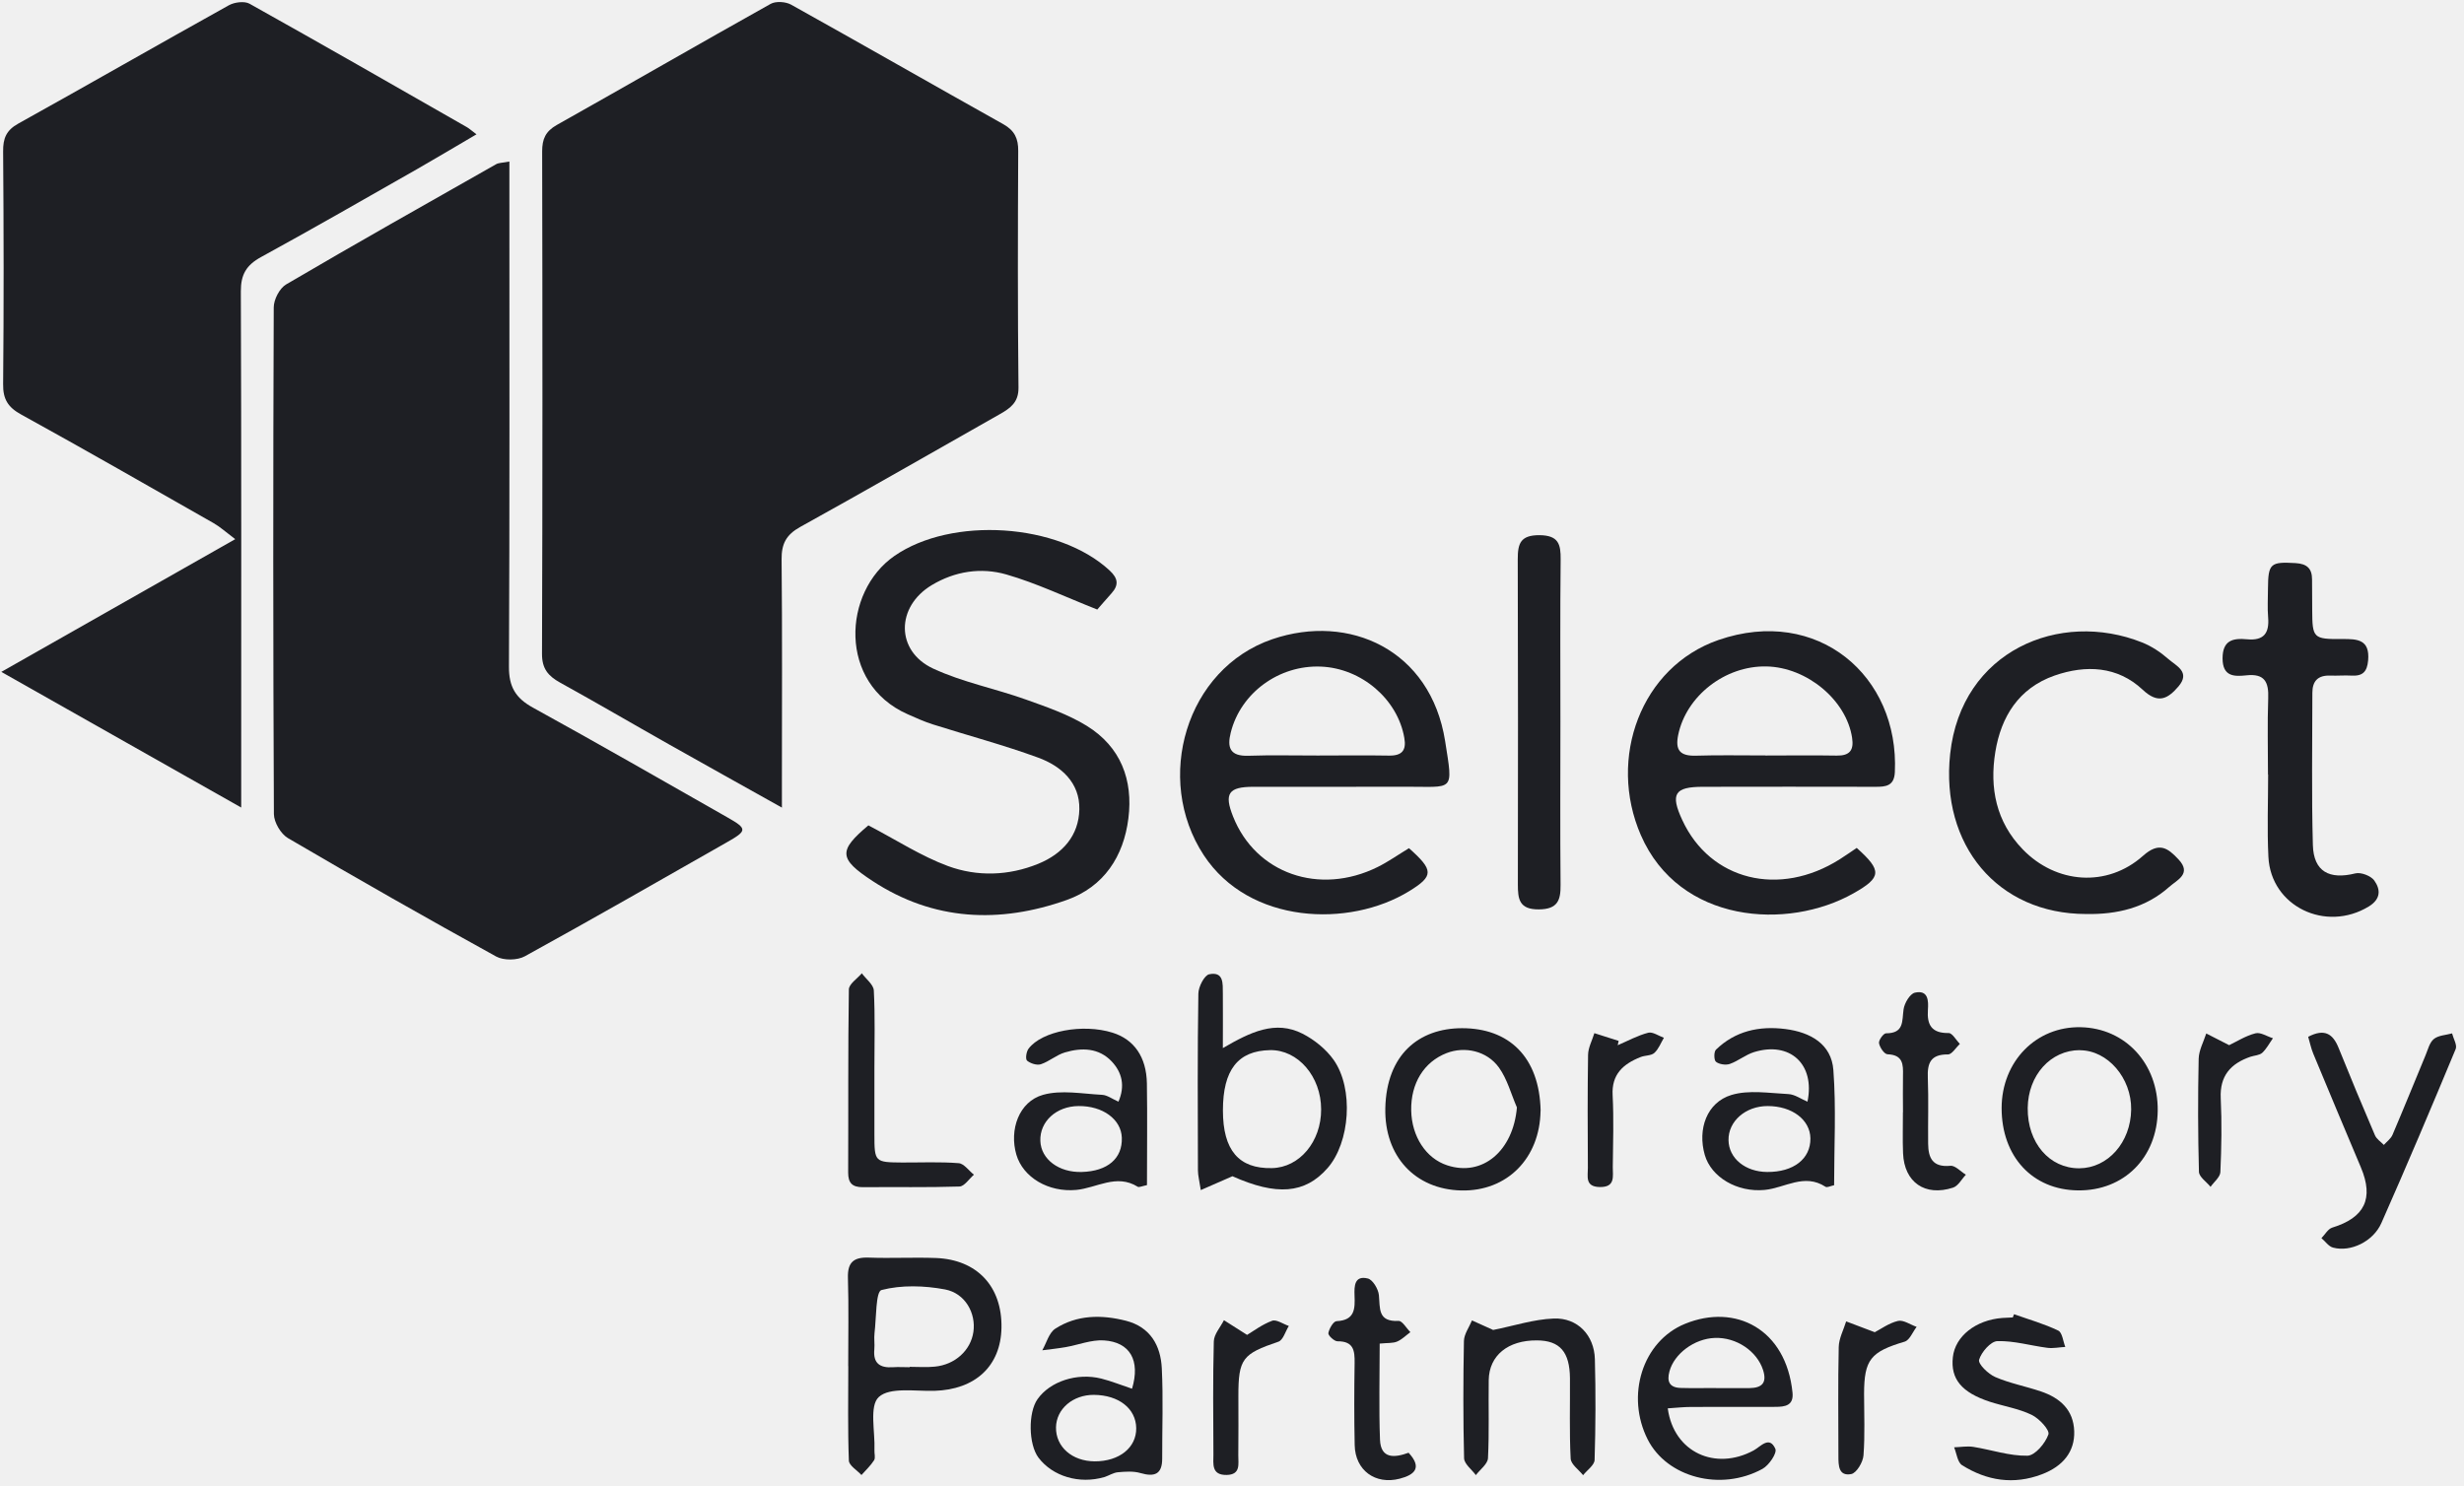
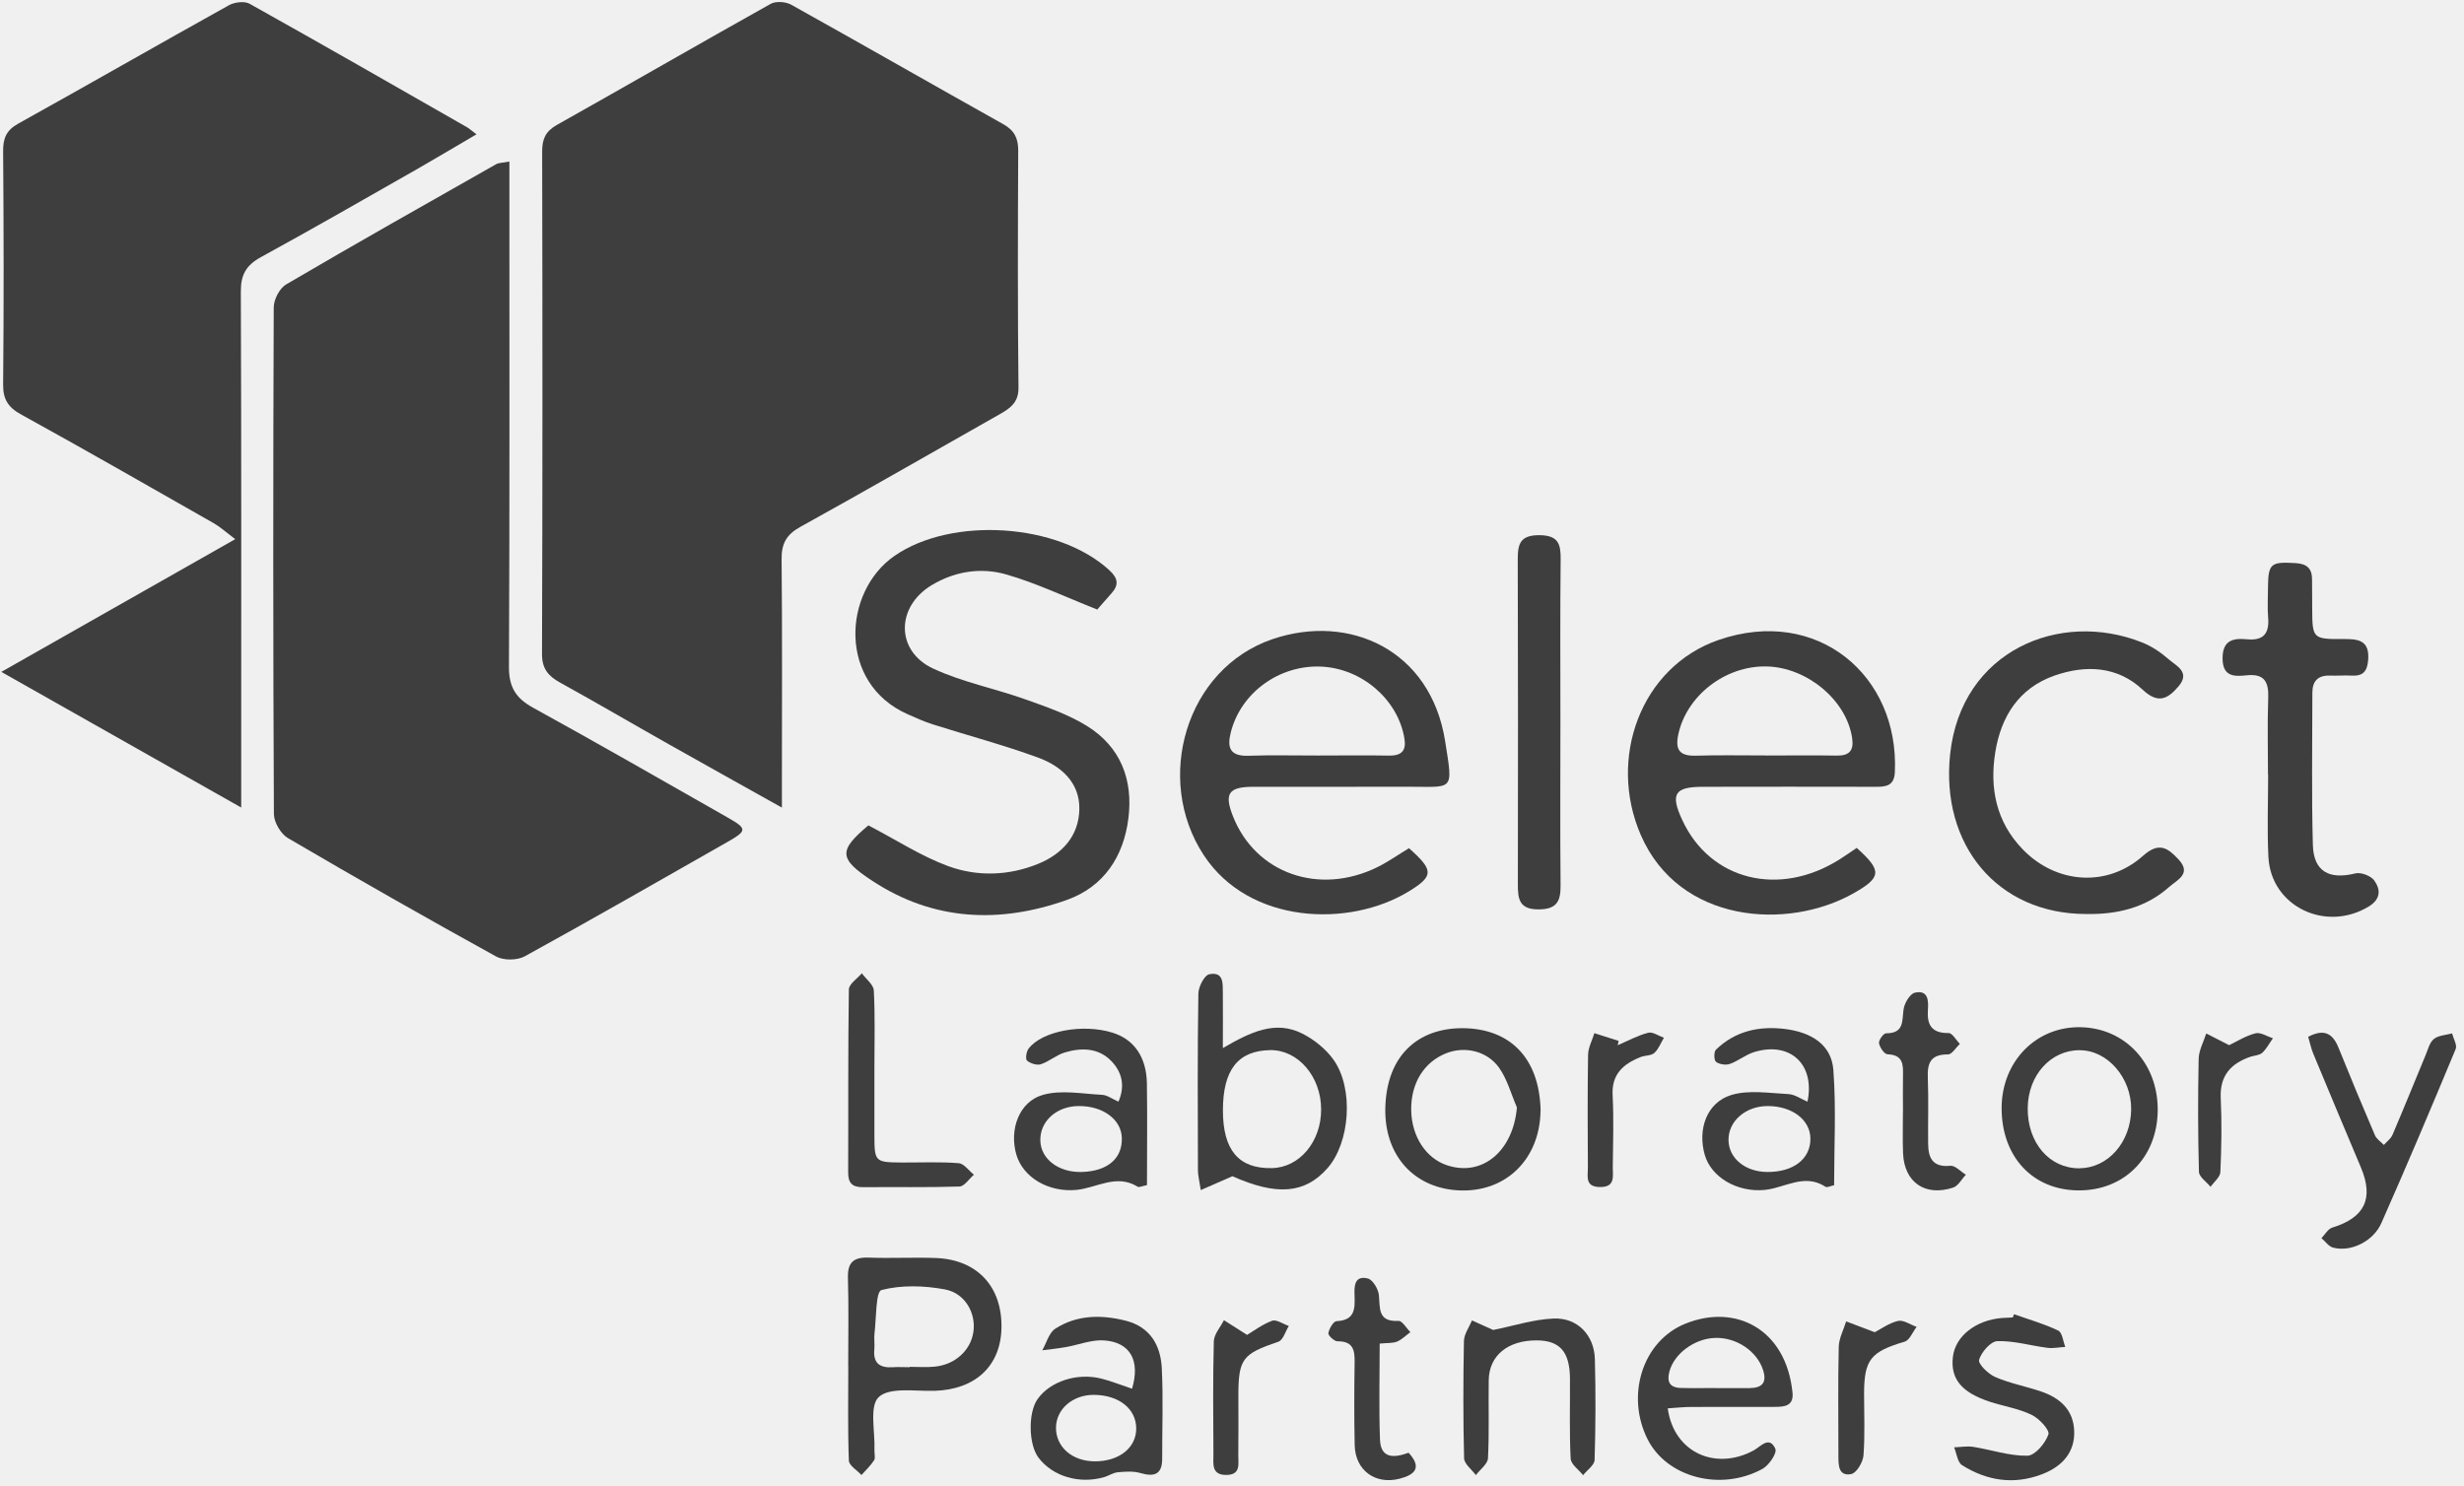
<svg xmlns="http://www.w3.org/2000/svg" width="63" height="38" viewBox="0 0 63 38" fill="none">
  <g clip-path="url(#clip0_16_1020)">
-     <path d="M19.992 20.653C18.952 20.07 18.027 19.557 17.105 19.036C16.176 18.512 15.255 17.972 14.322 17.457C14.017 17.288 13.856 17.102 13.858 16.72C13.873 12.437 13.871 8.155 13.862 3.872C13.862 3.557 13.946 3.361 14.236 3.196C16.062 2.17 17.877 1.121 19.704 0.099C19.835 0.025 20.091 0.042 20.229 0.12C22.044 1.132 23.846 2.164 25.658 3.179C25.942 3.34 26.037 3.545 26.034 3.859C26.024 5.877 26.019 7.896 26.041 9.914C26.045 10.29 25.834 10.437 25.564 10.591C23.863 11.554 22.171 12.529 20.461 13.475C20.098 13.676 19.98 13.91 19.984 14.309C20.003 16.188 19.992 18.065 19.992 19.944C19.992 20.134 19.992 20.324 19.992 20.653Z" fill="#1E1F24" />
-     <path d="M13.024 4.129C13.024 4.393 13.024 4.615 13.024 4.835C13.024 8.907 13.032 12.981 13.013 17.054C13.011 17.56 13.181 17.852 13.626 18.096C15.292 19.013 16.939 19.959 18.59 20.898C19.115 21.196 19.113 21.242 18.571 21.548C16.857 22.523 15.148 23.505 13.419 24.455C13.228 24.561 12.877 24.565 12.688 24.462C10.899 23.476 9.125 22.466 7.364 21.434C7.179 21.326 7.005 21.029 7.003 20.818C6.982 16.498 6.982 12.181 6.999 7.862C6.999 7.661 7.147 7.372 7.317 7.273C9.095 6.23 10.89 5.217 12.682 4.201C12.75 4.161 12.847 4.165 13.021 4.132L13.024 4.129Z" fill="#1E1F24" />
-     <path d="M0.034 17.182C2.068 16.027 3.991 14.936 6.014 13.788C5.778 13.61 5.631 13.475 5.461 13.378C3.825 12.447 2.193 11.51 0.544 10.602C0.2 10.414 0.075 10.205 0.08 9.823C0.099 7.841 0.095 5.856 0.08 3.872C0.077 3.54 0.157 3.333 0.469 3.16C2.268 2.16 4.055 1.134 5.855 0.133C5.997 0.055 6.251 0.023 6.38 0.095C8.239 1.134 10.086 2.193 11.936 3.251C11.996 3.285 12.047 3.333 12.183 3.435C11.65 3.747 11.159 4.041 10.665 4.324C9.338 5.079 8.014 5.841 6.674 6.574C6.296 6.781 6.156 7.024 6.158 7.45C6.173 11.575 6.167 15.7 6.167 19.825C6.167 20.047 6.167 20.269 6.167 20.651C4.068 19.464 2.101 18.352 0.037 17.184L0.034 17.182Z" fill="#1E1F24" />
-     <path d="M22.203 21.107C22.923 21.483 23.551 21.894 24.239 22.148C24.985 22.422 25.787 22.399 26.544 22.091C27.172 21.835 27.584 21.367 27.597 20.695C27.61 20.018 27.137 19.591 26.542 19.374C25.658 19.051 24.744 18.808 23.845 18.523C23.626 18.453 23.413 18.356 23.203 18.263C21.426 17.476 21.543 15.139 22.867 14.218C24.331 13.201 27.066 13.374 28.374 14.592C28.587 14.79 28.61 14.961 28.419 15.173C28.266 15.341 28.12 15.517 28.055 15.588C27.236 15.265 26.503 14.913 25.731 14.691C25.086 14.505 24.415 14.607 23.822 14.964C22.906 15.515 22.895 16.648 23.86 17.098C24.609 17.446 25.447 17.609 26.232 17.89C26.765 18.08 27.314 18.27 27.789 18.563C28.657 19.101 28.974 19.946 28.851 20.927C28.73 21.903 28.223 22.678 27.275 23.015C25.561 23.623 23.871 23.554 22.31 22.53C21.433 21.956 21.439 21.751 22.205 21.105L22.203 21.107Z" fill="#1E1F24" />
-     <path d="M36.024 21.69C36.658 22.253 36.663 22.401 36.03 22.79C34.499 23.731 31.939 23.638 30.778 21.869C29.498 19.921 30.324 17.1 32.532 16.346C34.495 15.677 36.579 16.614 36.949 18.951C37.159 20.286 37.185 20.113 35.906 20.119C34.62 20.125 33.332 20.119 32.046 20.121C31.408 20.121 31.294 20.294 31.528 20.883C32.106 22.338 33.732 22.91 35.222 22.173C35.491 22.04 35.738 21.865 36.026 21.69H36.024ZM33.689 19.321C34.297 19.321 34.904 19.312 35.512 19.323C35.85 19.329 35.962 19.186 35.906 18.871C35.736 17.881 34.813 17.09 33.773 17.047C32.7 17.003 31.721 17.721 31.468 18.734C31.371 19.116 31.446 19.344 31.922 19.327C32.511 19.306 33.1 19.323 33.691 19.321H33.689Z" fill="#1E1F24" />
-     <path d="M47.474 21.685C48.123 22.266 48.112 22.437 47.392 22.844C45.704 23.799 42.937 23.615 41.954 21.358C41.096 19.386 41.961 17.052 43.937 16.367C46.472 15.491 48.564 17.284 48.448 19.747C48.431 20.102 48.218 20.123 47.942 20.121C46.476 20.117 45.007 20.119 43.541 20.121C42.814 20.121 42.702 20.303 43.014 20.974C43.728 22.515 45.495 22.954 47.041 21.973C47.19 21.878 47.334 21.778 47.474 21.683V21.685ZM45.136 19.321C45.745 19.321 46.351 19.312 46.96 19.323C47.297 19.329 47.403 19.182 47.355 18.869C47.211 17.907 46.205 17.064 45.164 17.043C44.104 17.022 43.115 17.799 42.909 18.791C42.825 19.192 42.961 19.338 43.369 19.325C43.958 19.306 44.547 19.321 45.139 19.319L45.136 19.321Z" fill="#1E1F24" />
-     <path d="M53.335 23.374C51.075 23.372 49.611 21.611 49.862 19.279C50.148 16.64 52.664 15.591 54.769 16.429C55.012 16.526 55.242 16.678 55.438 16.851C55.64 17.028 56.016 17.184 55.698 17.556C55.425 17.873 55.18 18.01 54.784 17.638C54.141 17.035 53.333 16.997 52.529 17.277C51.611 17.6 51.163 18.333 51.017 19.228C50.867 20.146 51.034 21.014 51.716 21.719C52.57 22.604 53.875 22.703 54.793 21.886C55.203 21.521 55.425 21.683 55.7 21.977C56.048 22.348 55.659 22.505 55.464 22.68C54.864 23.216 54.128 23.389 53.337 23.374H53.335Z" fill="#1E1F24" />
-     <path d="M57.988 19.806C57.988 19.156 57.971 18.508 57.994 17.858C58.01 17.448 57.908 17.218 57.433 17.271C57.117 17.305 56.829 17.3 56.827 16.838C56.827 16.372 57.093 16.315 57.45 16.348C57.887 16.391 58.025 16.186 57.992 15.789C57.971 15.544 57.988 15.297 57.988 15.052C57.992 14.406 58.053 14.364 58.691 14.4C58.988 14.417 59.115 14.541 59.115 14.818C59.115 15.082 59.117 15.344 59.119 15.607C59.123 16.317 59.145 16.348 59.88 16.342C60.28 16.338 60.594 16.355 60.549 16.887C60.523 17.184 60.407 17.294 60.119 17.277C59.94 17.267 59.762 17.284 59.583 17.277C59.265 17.265 59.123 17.417 59.123 17.718C59.123 19.017 59.1 20.315 59.136 21.613C59.156 22.289 59.556 22.502 60.224 22.335C60.366 22.3 60.622 22.399 60.706 22.517C60.865 22.741 60.882 22.986 60.568 23.18C59.467 23.853 58.061 23.18 57.999 21.913C57.964 21.212 57.992 20.509 57.992 19.808C57.992 19.808 57.99 19.808 57.988 19.808V19.806Z" fill="#1E1F24" />
-     <path d="M39.897 18.47C39.897 19.857 39.888 21.244 39.901 22.629C39.905 23.022 39.828 23.252 39.346 23.256C38.841 23.26 38.809 22.99 38.809 22.618C38.813 19.844 38.815 17.073 38.806 14.299C38.806 13.902 38.873 13.684 39.361 13.686C39.851 13.691 39.907 13.918 39.903 14.309C39.888 15.696 39.897 17.083 39.897 18.468V18.47Z" fill="#1E1F24" />
-     <path d="M21.687 34.937C21.687 34.183 21.702 33.429 21.68 32.676C21.669 32.283 21.824 32.146 22.216 32.161C22.785 32.182 23.36 32.15 23.929 32.171C24.985 32.211 25.624 32.902 25.606 33.953C25.589 34.935 24.936 35.538 23.888 35.568C23.398 35.581 22.749 35.469 22.469 35.726C22.22 35.956 22.379 36.615 22.358 37.084C22.353 37.17 22.388 37.28 22.349 37.343C22.261 37.481 22.136 37.597 22.026 37.721C21.915 37.599 21.708 37.478 21.704 37.352C21.674 36.547 21.689 35.741 21.689 34.935L21.687 34.937ZM23.258 34.966C23.258 34.966 23.258 34.958 23.258 34.954C23.474 34.954 23.689 34.971 23.901 34.949C24.422 34.899 24.82 34.531 24.888 34.061C24.957 33.588 24.684 33.075 24.164 32.975C23.635 32.876 23.05 32.857 22.538 32.99C22.39 33.028 22.407 33.706 22.36 34.09C22.343 34.227 22.368 34.371 22.355 34.51C22.321 34.861 22.495 34.987 22.831 34.964C22.973 34.954 23.116 34.964 23.258 34.964V34.966Z" fill="#1E1F24" />
-     <path d="M31.509 30.081C31.19 30.221 30.98 30.311 30.702 30.434C30.666 30.193 30.629 30.06 30.629 29.929C30.625 28.422 30.616 26.917 30.64 25.409C30.642 25.236 30.793 24.941 30.917 24.915C31.294 24.839 31.263 25.158 31.266 25.403C31.27 25.834 31.266 26.264 31.266 26.803C31.971 26.393 32.609 26.081 33.304 26.435C33.607 26.59 33.904 26.83 34.097 27.102C34.62 27.841 34.517 29.218 33.943 29.872C33.364 30.533 32.635 30.582 31.509 30.079V30.081ZM31.268 28.397C31.268 29.414 31.672 29.891 32.521 29.872C33.227 29.858 33.781 29.195 33.779 28.371C33.779 27.529 33.186 26.843 32.474 26.855C31.651 26.87 31.268 27.36 31.268 28.397Z" fill="#1E1F24" />
-     <path d="M42.642 36.02C42.795 37.143 43.861 37.62 44.837 37.092C45.014 36.997 45.239 36.706 45.392 37.05C45.442 37.16 45.229 37.474 45.061 37.565C43.992 38.148 42.623 37.781 42.13 36.814C41.563 35.699 41.988 34.301 43.083 33.854C44.375 33.326 45.667 33.989 45.831 35.612C45.865 35.946 45.642 35.978 45.388 35.978C44.674 35.978 43.96 35.978 43.246 35.98C43.055 35.98 42.864 36.001 42.64 36.016L42.642 36.02ZM43.876 35.496C43.876 35.496 43.876 35.496 43.876 35.498C44.16 35.498 44.444 35.501 44.73 35.498C45.05 35.494 45.184 35.365 45.078 35.034C44.923 34.555 44.399 34.194 43.844 34.215C43.319 34.234 42.806 34.62 42.685 35.07C42.614 35.33 42.685 35.486 42.973 35.494C43.274 35.503 43.577 35.496 43.878 35.496H43.876Z" fill="#1E1F24" />
-     <path d="M28.944 35.515C29.161 34.791 28.894 34.32 28.221 34.278C27.901 34.259 27.57 34.394 27.243 34.451C27.045 34.485 26.847 34.506 26.649 34.531C26.757 34.343 26.819 34.084 26.983 33.978C27.537 33.621 28.165 33.617 28.789 33.776C29.414 33.936 29.677 34.413 29.705 34.992C29.743 35.76 29.713 36.533 29.715 37.303C29.715 37.7 29.522 37.776 29.161 37.671C28.982 37.618 28.776 37.633 28.584 37.65C28.464 37.66 28.352 37.738 28.234 37.774C27.595 37.96 26.912 37.755 26.55 37.274C26.297 36.934 26.284 36.125 26.529 35.779C26.849 35.327 27.535 35.099 28.159 35.255C28.415 35.319 28.66 35.42 28.948 35.515H28.944ZM27.972 35.671C27.432 35.667 27.008 36.03 27 36.503C26.993 37.001 27.413 37.369 27.991 37.371C28.619 37.373 29.06 37.018 29.051 36.518C29.042 36.02 28.604 35.676 27.969 35.671H27.972Z" fill="#1E1F24" />
-     <path d="M46.891 30.311C46.805 30.328 46.715 30.377 46.674 30.349C46.132 29.995 45.635 30.381 45.119 30.43C44.416 30.497 43.752 30.105 43.588 29.535C43.399 28.878 43.638 28.194 44.268 28.002C44.715 27.867 45.237 27.955 45.726 27.979C45.889 27.987 46.046 28.103 46.214 28.173C46.414 27.208 45.76 26.623 44.846 26.906C44.629 26.974 44.444 27.132 44.229 27.208C44.126 27.244 43.956 27.219 43.874 27.153C43.821 27.111 43.818 26.898 43.874 26.843C44.367 26.366 44.975 26.231 45.646 26.315C46.293 26.397 46.827 26.701 46.876 27.364C46.949 28.337 46.895 29.319 46.895 30.311H46.891ZM45.184 29.971C45.857 29.976 46.295 29.636 46.289 29.112C46.282 28.635 45.82 28.285 45.194 28.285C44.631 28.285 44.186 28.675 44.195 29.159C44.203 29.623 44.623 29.967 45.184 29.971Z" fill="#1E1F24" />
-     <path d="M29.326 30.307C29.191 30.335 29.122 30.37 29.09 30.349C28.544 30.009 28.041 30.381 27.518 30.43C26.806 30.495 26.159 30.111 25.987 29.53C25.8 28.893 26.052 28.171 26.669 27.998C27.135 27.867 27.673 27.972 28.178 27.998C28.309 28.004 28.436 28.103 28.597 28.173C28.771 27.77 28.69 27.428 28.425 27.145C28.096 26.796 27.66 26.786 27.23 26.913C27.013 26.976 26.828 27.145 26.613 27.216C26.512 27.25 26.344 27.195 26.26 27.124C26.213 27.081 26.241 26.893 26.299 26.817C26.639 26.366 27.686 26.172 28.443 26.408C28.995 26.579 29.313 27.029 29.324 27.708C29.337 28.566 29.326 29.423 29.326 30.307ZM27.658 29.971C28.32 29.953 28.701 29.625 28.683 29.095C28.668 28.625 28.195 28.278 27.574 28.285C27.006 28.291 26.581 28.682 26.6 29.178C26.617 29.646 27.073 29.988 27.658 29.971Z" fill="#1E1F24" />
-     <path d="M51.178 28.333C51.181 27.143 52.062 26.243 53.202 26.269C54.343 26.294 55.182 27.202 55.169 28.401C55.156 29.604 54.307 30.455 53.131 30.442C51.965 30.43 51.176 29.575 51.178 28.333ZM53.18 26.855C52.432 26.855 51.854 27.495 51.845 28.335C51.836 29.224 52.398 29.879 53.163 29.877C53.896 29.872 54.479 29.214 54.49 28.375C54.501 27.567 53.888 26.858 53.178 26.858L53.18 26.855Z" fill="#1E1F24" />
-     <path d="M39.389 28.407C39.372 29.623 38.531 30.47 37.363 30.444C36.181 30.417 35.392 29.568 35.42 28.335C35.452 26.974 36.273 26.294 37.385 26.294C38.568 26.294 39.363 27.016 39.391 28.409L39.389 28.407ZM38.785 28.321C38.636 27.979 38.54 27.601 38.327 27.303C38.017 26.87 37.449 26.752 36.987 26.931C36.409 27.155 36.069 27.704 36.082 28.399C36.095 29.064 36.46 29.623 37 29.8C37.907 30.1 38.69 29.431 38.785 28.319V28.321Z" fill="#1E1F24" />
-     <path d="M59.016 26.514C59.437 26.294 59.65 26.44 59.794 26.799C60.095 27.546 60.405 28.291 60.723 29.032C60.764 29.129 60.873 29.199 60.951 29.279C61.026 29.195 61.129 29.121 61.172 29.021C61.46 28.346 61.736 27.664 62.017 26.986C62.078 26.841 62.118 26.661 62.23 26.57C62.346 26.476 62.535 26.471 62.695 26.427C62.729 26.562 62.83 26.725 62.787 26.828C62.168 28.316 61.54 29.803 60.888 31.276C60.678 31.753 60.097 32.026 59.652 31.905C59.538 31.876 59.454 31.745 59.355 31.663C59.446 31.572 59.521 31.428 59.631 31.394C60.461 31.139 60.699 30.651 60.364 29.855C59.955 28.886 59.549 27.917 59.147 26.948C59.089 26.809 59.059 26.657 59.016 26.514Z" fill="#1E1F24" />
-     <path d="M38.174 34.012C38.705 33.907 39.213 33.738 39.727 33.719C40.337 33.695 40.761 34.147 40.778 34.755C40.801 35.614 40.797 36.476 40.771 37.335C40.767 37.468 40.58 37.595 40.477 37.725C40.365 37.584 40.165 37.447 40.159 37.299C40.124 36.617 40.146 35.931 40.141 35.247C40.135 34.569 39.881 34.282 39.299 34.278C38.557 34.272 38.075 34.662 38.064 35.291C38.054 35.959 38.079 36.626 38.045 37.291C38.036 37.441 37.843 37.58 37.735 37.723C37.63 37.58 37.439 37.438 37.434 37.293C37.409 36.294 37.411 35.291 37.43 34.293C37.434 34.118 37.563 33.942 37.636 33.767C37.821 33.852 38.008 33.936 38.174 34.01V34.012Z" fill="#1E1F24" />
-     <path d="M51.496 33.609C51.875 33.744 52.266 33.854 52.625 34.027C52.731 34.078 52.748 34.301 52.806 34.445C52.653 34.453 52.496 34.487 52.348 34.468C51.92 34.413 51.492 34.284 51.069 34.297C50.899 34.301 50.658 34.58 50.602 34.774C50.572 34.88 50.834 35.137 51.015 35.215C51.387 35.376 51.795 35.452 52.182 35.583C52.675 35.75 53.017 36.056 53.034 36.605C53.049 37.12 52.752 37.495 52.208 37.702C51.484 37.977 50.8 37.867 50.168 37.47C50.049 37.396 50.028 37.168 49.963 37.012C50.127 37.008 50.294 36.976 50.454 37.001C50.918 37.075 51.378 37.236 51.838 37.227C52.032 37.223 52.296 36.909 52.374 36.683C52.413 36.571 52.139 36.275 51.946 36.182C51.615 36.022 51.236 35.963 50.882 35.849C50.155 35.612 49.869 35.264 49.931 34.707C49.989 34.173 50.516 33.755 51.198 33.704C51.286 33.698 51.376 33.695 51.464 33.691C51.475 33.664 51.486 33.638 51.494 33.611L51.496 33.609Z" fill="#1E1F24" />
-     <path d="M22.357 27.328C22.357 27.89 22.357 28.451 22.357 29.011C22.357 29.716 22.368 29.724 23.065 29.729C23.546 29.731 24.032 29.708 24.512 29.746C24.647 29.756 24.772 29.938 24.901 30.041C24.779 30.147 24.658 30.339 24.531 30.343C23.71 30.37 22.889 30.352 22.065 30.36C21.788 30.362 21.686 30.252 21.686 29.986C21.693 28.426 21.68 26.864 21.704 25.304C21.704 25.165 21.919 25.027 22.035 24.89C22.142 25.036 22.334 25.179 22.342 25.329C22.377 25.994 22.357 26.661 22.357 27.328Z" fill="#1E1F24" />
-     <path d="M35.276 34.36C35.276 35.213 35.254 36.016 35.284 36.818C35.304 37.316 35.661 37.28 36.015 37.151C36.368 37.533 36.172 37.715 35.79 37.814C35.164 37.977 34.65 37.601 34.637 36.957C34.622 36.256 34.624 35.557 34.635 34.856C34.639 34.544 34.614 34.297 34.196 34.301C34.115 34.301 33.953 34.151 33.964 34.092C33.983 33.978 34.093 33.79 34.173 33.786C34.65 33.765 34.646 33.459 34.633 33.125C34.624 32.889 34.631 32.61 34.973 32.695C35.099 32.726 35.241 32.965 35.256 33.121C35.289 33.459 35.222 33.807 35.76 33.78C35.854 33.776 35.959 33.966 36.061 34.067C35.949 34.149 35.846 34.255 35.721 34.308C35.613 34.354 35.48 34.339 35.278 34.36H35.276Z" fill="#1E1F24" />
-     <path d="M48.656 28.447C48.656 28.133 48.65 27.818 48.656 27.501C48.663 27.218 48.656 26.976 48.261 26.961C48.179 26.959 48.061 26.786 48.043 26.676C48.031 26.6 48.157 26.425 48.222 26.425C48.691 26.425 48.628 26.11 48.671 25.812C48.693 25.654 48.833 25.416 48.959 25.386C49.303 25.308 49.31 25.593 49.293 25.825C49.267 26.207 49.385 26.425 49.824 26.418C49.918 26.418 50.013 26.598 50.11 26.695C50.009 26.79 49.908 26.965 49.806 26.965C49.359 26.961 49.275 27.189 49.291 27.567C49.312 28.126 49.293 28.686 49.299 29.247C49.303 29.608 49.409 29.857 49.867 29.813C49.991 29.8 50.131 29.961 50.264 30.041C50.155 30.155 50.067 30.33 49.935 30.372C49.217 30.605 48.688 30.233 48.658 29.494C48.643 29.144 48.656 28.793 48.654 28.445L48.656 28.447Z" fill="#1E1F24" />
-     <path d="M47.934 34.069C48.086 33.991 48.295 33.835 48.529 33.78C48.667 33.748 48.845 33.877 49.005 33.932C48.903 34.063 48.828 34.27 48.699 34.31C47.831 34.569 47.663 34.766 47.661 35.642C47.661 36.167 47.686 36.695 47.646 37.219C47.633 37.392 47.469 37.669 47.334 37.696C47.007 37.759 47.005 37.474 47.005 37.236C47.005 36.307 46.992 35.376 47.013 34.447C47.018 34.227 47.136 34.01 47.203 33.792C47.413 33.873 47.624 33.951 47.934 34.069Z" fill="#1E1F24" />
-     <path d="M31.883 34.139C32.037 34.048 32.265 33.873 32.526 33.776C32.635 33.736 32.809 33.86 32.953 33.909C32.865 34.048 32.807 34.272 32.685 34.312C31.769 34.622 31.663 34.747 31.663 35.697C31.663 36.206 31.668 36.714 31.661 37.221C31.659 37.436 31.728 37.713 31.362 37.719C30.969 37.725 31.025 37.434 31.025 37.196C31.02 36.231 31.01 35.266 31.035 34.303C31.04 34.12 31.203 33.942 31.294 33.761C31.461 33.868 31.631 33.974 31.885 34.137L31.883 34.139Z" fill="#1E1F24" />
-     <path d="M41.363 26.729C41.621 26.619 41.872 26.48 42.143 26.41C42.257 26.381 42.41 26.492 42.543 26.539C42.464 26.672 42.408 26.828 42.298 26.927C42.216 27.001 42.059 26.986 41.945 27.033C41.5 27.21 41.202 27.474 41.232 28.01C41.264 28.62 41.242 29.235 41.236 29.847C41.234 30.079 41.309 30.366 40.898 30.356C40.518 30.347 40.602 30.077 40.599 29.866C40.593 28.903 40.589 27.941 40.604 26.978C40.606 26.792 40.709 26.606 40.765 26.421C40.971 26.486 41.178 26.554 41.386 26.619C41.378 26.655 41.371 26.689 41.363 26.725V26.729Z" fill="#1E1F24" />
-     <path d="M56.997 26.727C57.193 26.634 57.418 26.488 57.668 26.425C57.797 26.391 57.964 26.505 58.115 26.551C58.025 26.678 57.952 26.82 57.842 26.923C57.771 26.988 57.642 26.991 57.541 27.024C57.031 27.2 56.754 27.514 56.78 28.082C56.81 28.711 56.799 29.342 56.771 29.974C56.765 30.102 56.608 30.225 56.52 30.351C56.416 30.223 56.227 30.098 56.223 29.967C56.197 29.005 56.195 28.04 56.216 27.077C56.221 26.86 56.341 26.644 56.41 26.429C56.597 26.524 56.784 26.619 56.997 26.729V26.727Z" fill="#1E1F24" />
+     <path d="M19.992 20.653C18.952 20.07 18.027 19.557 17.105 19.036C16.176 18.512 15.255 17.972 14.322 17.457C14.017 17.288 13.856 17.102 13.858 16.72C13.873 12.437 13.871 8.155 13.862 3.872C13.862 3.557 13.946 3.361 14.236 3.196C16.062 2.17 17.877 1.121 19.704 0.099C19.835 0.025 20.091 0.042 20.229 0.12C22.044 1.132 23.846 2.164 25.658 3.179C25.942 3.34 26.037 3.545 26.034 3.859C26.024 5.877 26.019 7.896 26.041 9.914C26.045 10.29 25.834 10.437 25.564 10.591C23.863 11.554 22.171 12.529 20.461 13.475C20.098 13.676 19.98 13.91 19.984 14.309C20.003 16.188 19.992 18.065 19.992 19.944C19.992 20.134 19.992 20.324 19.992 20.653Z" fill="#3F3E3E" />
+     <path d="M13.024 4.129C13.024 4.393 13.024 4.615 13.024 4.835C13.024 8.907 13.032 12.981 13.013 17.054C13.011 17.56 13.181 17.852 13.626 18.096C15.292 19.013 16.939 19.959 18.59 20.898C19.115 21.196 19.113 21.242 18.571 21.548C16.857 22.523 15.148 23.505 13.419 24.455C13.228 24.561 12.877 24.565 12.688 24.462C10.899 23.476 9.125 22.466 7.364 21.434C7.179 21.326 7.005 21.029 7.003 20.818C6.982 16.498 6.982 12.181 6.999 7.862C6.999 7.661 7.147 7.372 7.317 7.273C9.095 6.23 10.89 5.217 12.682 4.201C12.75 4.161 12.847 4.165 13.021 4.132L13.024 4.129Z" fill="#3F3E3E" />
+     <path d="M0.034 17.182C2.068 16.027 3.991 14.936 6.014 13.788C5.778 13.61 5.631 13.475 5.461 13.378C3.825 12.447 2.193 11.51 0.544 10.602C0.2 10.414 0.075 10.205 0.08 9.823C0.099 7.841 0.095 5.856 0.08 3.872C0.077 3.54 0.157 3.333 0.469 3.16C2.268 2.16 4.055 1.134 5.855 0.133C5.997 0.055 6.251 0.023 6.38 0.095C8.239 1.134 10.086 2.193 11.936 3.251C11.996 3.285 12.047 3.333 12.183 3.435C11.65 3.747 11.159 4.041 10.665 4.324C9.338 5.079 8.014 5.841 6.674 6.574C6.296 6.781 6.156 7.024 6.158 7.45C6.173 11.575 6.167 15.7 6.167 19.825C6.167 20.047 6.167 20.269 6.167 20.651C4.068 19.464 2.101 18.352 0.037 17.184L0.034 17.182Z" fill="#3F3E3E" />
+     <path d="M22.203 21.107C22.923 21.483 23.551 21.894 24.239 22.148C24.985 22.422 25.787 22.399 26.544 22.091C27.172 21.835 27.584 21.367 27.597 20.695C27.61 20.018 27.137 19.591 26.542 19.374C25.658 19.051 24.744 18.808 23.845 18.523C23.626 18.453 23.413 18.356 23.203 18.263C21.426 17.476 21.543 15.139 22.867 14.218C24.331 13.201 27.066 13.374 28.374 14.592C28.587 14.79 28.61 14.961 28.419 15.173C28.266 15.341 28.12 15.517 28.055 15.588C27.236 15.265 26.503 14.913 25.731 14.691C25.086 14.505 24.415 14.607 23.822 14.964C22.906 15.515 22.895 16.648 23.86 17.098C24.609 17.446 25.447 17.609 26.232 17.89C26.765 18.08 27.314 18.27 27.789 18.563C28.657 19.101 28.974 19.946 28.851 20.927C28.73 21.903 28.223 22.678 27.275 23.015C25.561 23.623 23.871 23.554 22.31 22.53C21.433 21.956 21.439 21.751 22.205 21.105L22.203 21.107Z" fill="#3F3E3E" />
+     <path d="M36.024 21.69C36.658 22.253 36.663 22.401 36.03 22.79C34.499 23.731 31.939 23.638 30.778 21.869C29.498 19.921 30.324 17.1 32.532 16.346C34.495 15.677 36.579 16.614 36.949 18.951C37.159 20.286 37.185 20.113 35.906 20.119C34.62 20.125 33.332 20.119 32.046 20.121C31.408 20.121 31.294 20.294 31.528 20.883C32.106 22.338 33.732 22.91 35.222 22.173C35.491 22.04 35.738 21.865 36.026 21.69H36.024ZM33.689 19.321C34.297 19.321 34.904 19.312 35.512 19.323C35.85 19.329 35.962 19.186 35.906 18.871C35.736 17.881 34.813 17.09 33.773 17.047C32.7 17.003 31.721 17.721 31.468 18.734C31.371 19.116 31.446 19.344 31.922 19.327C32.511 19.306 33.1 19.323 33.691 19.321H33.689Z" fill="#3F3E3E" />
+     <path d="M47.474 21.685C48.123 22.266 48.112 22.437 47.392 22.844C45.704 23.799 42.937 23.615 41.954 21.358C41.096 19.386 41.961 17.052 43.937 16.367C46.472 15.491 48.564 17.284 48.448 19.747C48.431 20.102 48.218 20.123 47.942 20.121C46.476 20.117 45.007 20.119 43.541 20.121C42.814 20.121 42.702 20.303 43.014 20.974C43.728 22.515 45.495 22.954 47.041 21.973C47.19 21.878 47.334 21.778 47.474 21.683V21.685ZM45.136 19.321C45.745 19.321 46.351 19.312 46.96 19.323C47.297 19.329 47.403 19.182 47.355 18.869C47.211 17.907 46.205 17.064 45.164 17.043C44.104 17.022 43.115 17.799 42.909 18.791C42.825 19.192 42.961 19.338 43.369 19.325C43.958 19.306 44.547 19.321 45.139 19.319L45.136 19.321Z" fill="#3F3E3E" />
+     <path d="M53.335 23.374C51.075 23.372 49.611 21.611 49.862 19.279C50.148 16.64 52.664 15.591 54.769 16.429C55.012 16.526 55.242 16.678 55.438 16.851C55.64 17.028 56.016 17.184 55.698 17.556C55.425 17.873 55.18 18.01 54.784 17.638C54.141 17.035 53.333 16.997 52.529 17.277C51.611 17.6 51.163 18.333 51.017 19.228C50.867 20.146 51.034 21.014 51.716 21.719C52.57 22.604 53.875 22.703 54.793 21.886C55.203 21.521 55.425 21.683 55.7 21.977C56.048 22.348 55.659 22.505 55.464 22.68C54.864 23.216 54.128 23.389 53.337 23.374H53.335Z" fill="#3F3E3E" />
+     <path d="M57.988 19.806C57.988 19.156 57.971 18.508 57.994 17.858C58.01 17.448 57.908 17.218 57.433 17.271C57.117 17.305 56.829 17.3 56.827 16.838C56.827 16.372 57.093 16.315 57.45 16.348C57.887 16.391 58.025 16.186 57.992 15.789C57.971 15.544 57.988 15.297 57.988 15.052C57.992 14.406 58.053 14.364 58.691 14.4C58.988 14.417 59.115 14.541 59.115 14.818C59.115 15.082 59.117 15.344 59.119 15.607C59.123 16.317 59.145 16.348 59.88 16.342C60.28 16.338 60.594 16.355 60.549 16.887C60.523 17.184 60.407 17.294 60.119 17.277C59.94 17.267 59.762 17.284 59.583 17.277C59.265 17.265 59.123 17.417 59.123 17.718C59.123 19.017 59.1 20.315 59.136 21.613C59.156 22.289 59.556 22.502 60.224 22.335C60.366 22.3 60.622 22.399 60.706 22.517C60.865 22.741 60.882 22.986 60.568 23.18C59.467 23.853 58.061 23.18 57.999 21.913C57.964 21.212 57.992 20.509 57.992 19.808C57.992 19.808 57.99 19.808 57.988 19.808V19.806Z" fill="#3F3E3E" />
+     <path d="M39.897 18.47C39.897 19.857 39.888 21.244 39.901 22.629C39.905 23.022 39.828 23.252 39.346 23.256C38.841 23.26 38.809 22.99 38.809 22.618C38.813 19.844 38.815 17.073 38.806 14.299C38.806 13.902 38.873 13.684 39.361 13.686C39.851 13.691 39.907 13.918 39.903 14.309C39.888 15.696 39.897 17.083 39.897 18.468V18.47Z" fill="#3F3E3E" />
+     <path d="M21.687 34.937C21.687 34.183 21.702 33.429 21.68 32.676C21.669 32.283 21.824 32.146 22.216 32.161C22.785 32.182 23.36 32.15 23.929 32.171C24.985 32.211 25.624 32.902 25.606 33.953C25.589 34.935 24.936 35.538 23.888 35.568C23.398 35.581 22.749 35.469 22.469 35.726C22.22 35.956 22.379 36.615 22.358 37.084C22.353 37.17 22.388 37.28 22.349 37.343C22.261 37.481 22.136 37.597 22.026 37.721C21.915 37.599 21.708 37.478 21.704 37.352C21.674 36.547 21.689 35.741 21.689 34.935L21.687 34.937ZM23.258 34.966C23.258 34.966 23.258 34.958 23.258 34.954C23.474 34.954 23.689 34.971 23.901 34.949C24.422 34.899 24.82 34.531 24.888 34.061C24.957 33.588 24.684 33.075 24.164 32.975C23.635 32.876 23.05 32.857 22.538 32.99C22.39 33.028 22.407 33.706 22.36 34.09C22.343 34.227 22.368 34.371 22.355 34.51C22.321 34.861 22.495 34.987 22.831 34.964C22.973 34.954 23.116 34.964 23.258 34.964V34.966Z" fill="#3F3E3E" />
+     <path d="M31.509 30.081C31.19 30.221 30.98 30.311 30.702 30.434C30.666 30.193 30.629 30.06 30.629 29.929C30.625 28.422 30.616 26.917 30.64 25.409C30.642 25.236 30.793 24.941 30.917 24.915C31.294 24.839 31.263 25.158 31.266 25.403C31.27 25.834 31.266 26.264 31.266 26.803C31.971 26.393 32.609 26.081 33.304 26.435C33.607 26.59 33.904 26.83 34.097 27.102C34.62 27.841 34.517 29.218 33.943 29.872C33.364 30.533 32.635 30.582 31.509 30.079V30.081ZM31.268 28.397C31.268 29.414 31.672 29.891 32.521 29.872C33.227 29.858 33.781 29.195 33.779 28.371C33.779 27.529 33.186 26.843 32.474 26.855C31.651 26.87 31.268 27.36 31.268 28.397Z" fill="#3F3E3E" />
+     <path d="M42.642 36.02C42.795 37.143 43.861 37.62 44.837 37.092C45.014 36.997 45.239 36.706 45.392 37.05C45.442 37.16 45.229 37.474 45.061 37.565C43.992 38.148 42.623 37.781 42.13 36.814C41.563 35.699 41.988 34.301 43.083 33.854C44.375 33.326 45.667 33.989 45.831 35.612C45.865 35.946 45.642 35.978 45.388 35.978C44.674 35.978 43.96 35.978 43.246 35.98C43.055 35.98 42.864 36.001 42.64 36.016L42.642 36.02ZM43.876 35.496C43.876 35.496 43.876 35.496 43.876 35.498C44.16 35.498 44.444 35.501 44.73 35.498C45.05 35.494 45.184 35.365 45.078 35.034C44.923 34.555 44.399 34.194 43.844 34.215C43.319 34.234 42.806 34.62 42.685 35.07C42.614 35.33 42.685 35.486 42.973 35.494C43.274 35.503 43.577 35.496 43.878 35.496H43.876Z" fill="#3F3E3E" />
+     <path d="M28.944 35.515C29.161 34.791 28.894 34.32 28.221 34.278C27.901 34.259 27.57 34.394 27.243 34.451C27.045 34.485 26.847 34.506 26.649 34.531C26.757 34.343 26.819 34.084 26.983 33.978C27.537 33.621 28.165 33.617 28.789 33.776C29.414 33.936 29.677 34.413 29.705 34.992C29.743 35.76 29.713 36.533 29.715 37.303C29.715 37.7 29.522 37.776 29.161 37.671C28.982 37.618 28.776 37.633 28.584 37.65C28.464 37.66 28.352 37.738 28.234 37.774C27.595 37.96 26.912 37.755 26.55 37.274C26.297 36.934 26.284 36.125 26.529 35.779C26.849 35.327 27.535 35.099 28.159 35.255C28.415 35.319 28.66 35.42 28.948 35.515H28.944ZM27.972 35.671C27.432 35.667 27.008 36.03 27 36.503C26.993 37.001 27.413 37.369 27.991 37.371C28.619 37.373 29.06 37.018 29.051 36.518C29.042 36.02 28.604 35.676 27.969 35.671H27.972Z" fill="#3F3E3E" />
+     <path d="M46.891 30.311C46.805 30.328 46.715 30.377 46.674 30.349C46.132 29.995 45.635 30.381 45.119 30.43C44.416 30.497 43.752 30.105 43.588 29.535C43.399 28.878 43.638 28.194 44.268 28.002C44.715 27.867 45.237 27.955 45.726 27.979C45.889 27.987 46.046 28.103 46.214 28.173C46.414 27.208 45.76 26.623 44.846 26.906C44.629 26.974 44.444 27.132 44.229 27.208C44.126 27.244 43.956 27.219 43.874 27.153C43.821 27.111 43.818 26.898 43.874 26.843C44.367 26.366 44.975 26.231 45.646 26.315C46.293 26.397 46.827 26.701 46.876 27.364C46.949 28.337 46.895 29.319 46.895 30.311H46.891ZM45.184 29.971C45.857 29.976 46.295 29.636 46.289 29.112C46.282 28.635 45.82 28.285 45.194 28.285C44.631 28.285 44.186 28.675 44.195 29.159C44.203 29.623 44.623 29.967 45.184 29.971Z" fill="#3F3E3E" />
+     <path d="M29.326 30.307C29.191 30.335 29.122 30.37 29.09 30.349C28.544 30.009 28.041 30.381 27.518 30.43C26.806 30.495 26.159 30.111 25.987 29.53C25.8 28.893 26.052 28.171 26.669 27.998C27.135 27.867 27.673 27.972 28.178 27.998C28.309 28.004 28.436 28.103 28.597 28.173C28.771 27.77 28.69 27.428 28.425 27.145C28.096 26.796 27.66 26.786 27.23 26.913C27.013 26.976 26.828 27.145 26.613 27.216C26.512 27.25 26.344 27.195 26.26 27.124C26.213 27.081 26.241 26.893 26.299 26.817C26.639 26.366 27.686 26.172 28.443 26.408C28.995 26.579 29.313 27.029 29.324 27.708C29.337 28.566 29.326 29.423 29.326 30.307ZM27.658 29.971C28.32 29.953 28.701 29.625 28.683 29.095C28.668 28.625 28.195 28.278 27.574 28.285C27.006 28.291 26.581 28.682 26.6 29.178C26.617 29.646 27.073 29.988 27.658 29.971Z" fill="#3F3E3E" />
+     <path d="M51.178 28.333C51.181 27.143 52.062 26.243 53.202 26.269C54.343 26.294 55.182 27.202 55.169 28.401C55.156 29.604 54.307 30.455 53.131 30.442C51.965 30.43 51.176 29.575 51.178 28.333ZM53.18 26.855C52.432 26.855 51.854 27.495 51.845 28.335C51.836 29.224 52.398 29.879 53.163 29.877C53.896 29.872 54.479 29.214 54.49 28.375C54.501 27.567 53.888 26.858 53.178 26.858L53.18 26.855Z" fill="#3F3E3E" />
+     <path d="M39.389 28.407C39.372 29.623 38.531 30.47 37.363 30.444C36.181 30.417 35.392 29.568 35.42 28.335C35.452 26.974 36.273 26.294 37.385 26.294C38.568 26.294 39.363 27.016 39.391 28.409L39.389 28.407ZM38.785 28.321C38.636 27.979 38.54 27.601 38.327 27.303C38.017 26.87 37.449 26.752 36.987 26.931C36.409 27.155 36.069 27.704 36.082 28.399C36.095 29.064 36.46 29.623 37 29.8C37.907 30.1 38.69 29.431 38.785 28.319V28.321Z" fill="#3F3E3E" />
+     <path d="M59.016 26.514C59.437 26.294 59.65 26.44 59.794 26.799C60.095 27.546 60.405 28.291 60.723 29.032C60.764 29.129 60.873 29.199 60.951 29.279C61.026 29.195 61.129 29.121 61.172 29.021C61.46 28.346 61.736 27.664 62.017 26.986C62.078 26.841 62.118 26.661 62.23 26.57C62.346 26.476 62.535 26.471 62.695 26.427C62.729 26.562 62.83 26.725 62.787 26.828C62.168 28.316 61.54 29.803 60.888 31.276C60.678 31.753 60.097 32.026 59.652 31.905C59.538 31.876 59.454 31.745 59.355 31.663C59.446 31.572 59.521 31.428 59.631 31.394C60.461 31.139 60.699 30.651 60.364 29.855C59.955 28.886 59.549 27.917 59.147 26.948C59.089 26.809 59.059 26.657 59.016 26.514Z" fill="#3F3E3E" />
+     <path d="M38.174 34.012C38.705 33.907 39.213 33.738 39.727 33.719C40.337 33.695 40.761 34.147 40.778 34.755C40.801 35.614 40.797 36.476 40.771 37.335C40.767 37.468 40.58 37.595 40.477 37.725C40.365 37.584 40.165 37.447 40.159 37.299C40.124 36.617 40.146 35.931 40.141 35.247C40.135 34.569 39.881 34.282 39.299 34.278C38.557 34.272 38.075 34.662 38.064 35.291C38.054 35.959 38.079 36.626 38.045 37.291C38.036 37.441 37.843 37.58 37.735 37.723C37.63 37.58 37.439 37.438 37.434 37.293C37.409 36.294 37.411 35.291 37.43 34.293C37.434 34.118 37.563 33.942 37.636 33.767C37.821 33.852 38.008 33.936 38.174 34.01V34.012Z" fill="#3F3E3E" />
+     <path d="M51.496 33.609C51.875 33.744 52.266 33.854 52.625 34.027C52.731 34.078 52.748 34.301 52.806 34.445C52.653 34.453 52.496 34.487 52.348 34.468C51.92 34.413 51.492 34.284 51.069 34.297C50.899 34.301 50.658 34.58 50.602 34.774C50.572 34.88 50.834 35.137 51.015 35.215C51.387 35.376 51.795 35.452 52.182 35.583C52.675 35.75 53.017 36.056 53.034 36.605C53.049 37.12 52.752 37.495 52.208 37.702C51.484 37.977 50.8 37.867 50.168 37.47C50.049 37.396 50.028 37.168 49.963 37.012C50.127 37.008 50.294 36.976 50.454 37.001C50.918 37.075 51.378 37.236 51.838 37.227C52.032 37.223 52.296 36.909 52.374 36.683C52.413 36.571 52.139 36.275 51.946 36.182C51.615 36.022 51.236 35.963 50.882 35.849C50.155 35.612 49.869 35.264 49.931 34.707C49.989 34.173 50.516 33.755 51.198 33.704C51.286 33.698 51.376 33.695 51.464 33.691C51.475 33.664 51.486 33.638 51.494 33.611L51.496 33.609Z" fill="#3F3E3E" />
+     <path d="M22.357 27.328C22.357 27.89 22.357 28.451 22.357 29.011C22.357 29.716 22.368 29.724 23.065 29.729C23.546 29.731 24.032 29.708 24.512 29.746C24.647 29.756 24.772 29.938 24.901 30.041C24.779 30.147 24.658 30.339 24.531 30.343C23.71 30.37 22.889 30.352 22.065 30.36C21.788 30.362 21.686 30.252 21.686 29.986C21.693 28.426 21.68 26.864 21.704 25.304C21.704 25.165 21.919 25.027 22.035 24.89C22.142 25.036 22.334 25.179 22.342 25.329C22.377 25.994 22.357 26.661 22.357 27.328Z" fill="#3F3E3E" />
+     <path d="M35.276 34.36C35.276 35.213 35.254 36.016 35.284 36.818C35.304 37.316 35.661 37.28 36.015 37.151C36.368 37.533 36.172 37.715 35.79 37.814C35.164 37.977 34.65 37.601 34.637 36.957C34.622 36.256 34.624 35.557 34.635 34.856C34.639 34.544 34.614 34.297 34.196 34.301C34.115 34.301 33.953 34.151 33.964 34.092C33.983 33.978 34.093 33.79 34.173 33.786C34.65 33.765 34.646 33.459 34.633 33.125C34.624 32.889 34.631 32.61 34.973 32.695C35.099 32.726 35.241 32.965 35.256 33.121C35.289 33.459 35.222 33.807 35.76 33.78C35.854 33.776 35.959 33.966 36.061 34.067C35.949 34.149 35.846 34.255 35.721 34.308C35.613 34.354 35.48 34.339 35.278 34.36H35.276Z" fill="#3F3E3E" />
+     <path d="M48.656 28.447C48.656 28.133 48.65 27.818 48.656 27.501C48.663 27.218 48.656 26.976 48.261 26.961C48.179 26.959 48.061 26.786 48.043 26.676C48.031 26.6 48.157 26.425 48.222 26.425C48.691 26.425 48.628 26.11 48.671 25.812C48.693 25.654 48.833 25.416 48.959 25.386C49.303 25.308 49.31 25.593 49.293 25.825C49.267 26.207 49.385 26.425 49.824 26.418C49.918 26.418 50.013 26.598 50.11 26.695C50.009 26.79 49.908 26.965 49.806 26.965C49.359 26.961 49.275 27.189 49.291 27.567C49.312 28.126 49.293 28.686 49.299 29.247C49.303 29.608 49.409 29.857 49.867 29.813C49.991 29.8 50.131 29.961 50.264 30.041C50.155 30.155 50.067 30.33 49.935 30.372C49.217 30.605 48.688 30.233 48.658 29.494C48.643 29.144 48.656 28.793 48.654 28.445L48.656 28.447Z" fill="#3F3E3E" />
+     <path d="M47.934 34.069C48.086 33.991 48.295 33.835 48.529 33.78C48.667 33.748 48.845 33.877 49.005 33.932C48.903 34.063 48.828 34.27 48.699 34.31C47.831 34.569 47.663 34.766 47.661 35.642C47.661 36.167 47.686 36.695 47.646 37.219C47.633 37.392 47.469 37.669 47.334 37.696C47.007 37.759 47.005 37.474 47.005 37.236C47.005 36.307 46.992 35.376 47.013 34.447C47.018 34.227 47.136 34.01 47.203 33.792C47.413 33.873 47.624 33.951 47.934 34.069Z" fill="#3F3E3E" />
+     <path d="M31.883 34.139C32.037 34.048 32.265 33.873 32.526 33.776C32.635 33.736 32.809 33.86 32.953 33.909C32.865 34.048 32.807 34.272 32.685 34.312C31.769 34.622 31.663 34.747 31.663 35.697C31.663 36.206 31.668 36.714 31.661 37.221C31.659 37.436 31.728 37.713 31.362 37.719C30.969 37.725 31.025 37.434 31.025 37.196C31.02 36.231 31.01 35.266 31.035 34.303C31.04 34.12 31.203 33.942 31.294 33.761C31.461 33.868 31.631 33.974 31.885 34.137L31.883 34.139Z" fill="#3F3E3E" />
+     <path d="M41.363 26.729C41.621 26.619 41.872 26.48 42.143 26.41C42.257 26.381 42.41 26.492 42.543 26.539C42.464 26.672 42.408 26.828 42.298 26.927C42.216 27.001 42.059 26.986 41.945 27.033C41.5 27.21 41.202 27.474 41.232 28.01C41.264 28.62 41.242 29.235 41.236 29.847C41.234 30.079 41.309 30.366 40.898 30.356C40.518 30.347 40.602 30.077 40.599 29.866C40.593 28.903 40.589 27.941 40.604 26.978C40.606 26.792 40.709 26.606 40.765 26.421C40.971 26.486 41.178 26.554 41.386 26.619C41.378 26.655 41.371 26.689 41.363 26.725V26.729Z" fill="#3F3E3E" />
+     <path d="M56.997 26.727C57.193 26.634 57.418 26.488 57.668 26.425C57.797 26.391 57.964 26.505 58.115 26.551C58.025 26.678 57.952 26.82 57.842 26.923C57.771 26.988 57.642 26.991 57.541 27.024C57.031 27.2 56.754 27.514 56.78 28.082C56.81 28.711 56.799 29.342 56.771 29.974C56.765 30.102 56.608 30.225 56.52 30.351C56.416 30.223 56.227 30.098 56.223 29.967C56.197 29.005 56.195 28.04 56.216 27.077C56.221 26.86 56.341 26.644 56.41 26.429C56.597 26.524 56.784 26.619 56.997 26.729V26.727Z" fill="#3F3E3E" />
  </g>
  <defs>
    <clipPath id="clip0_16_1020">
      <rect width="63" height="38" fill="white" />
    </clipPath>
  </defs>
</svg>
